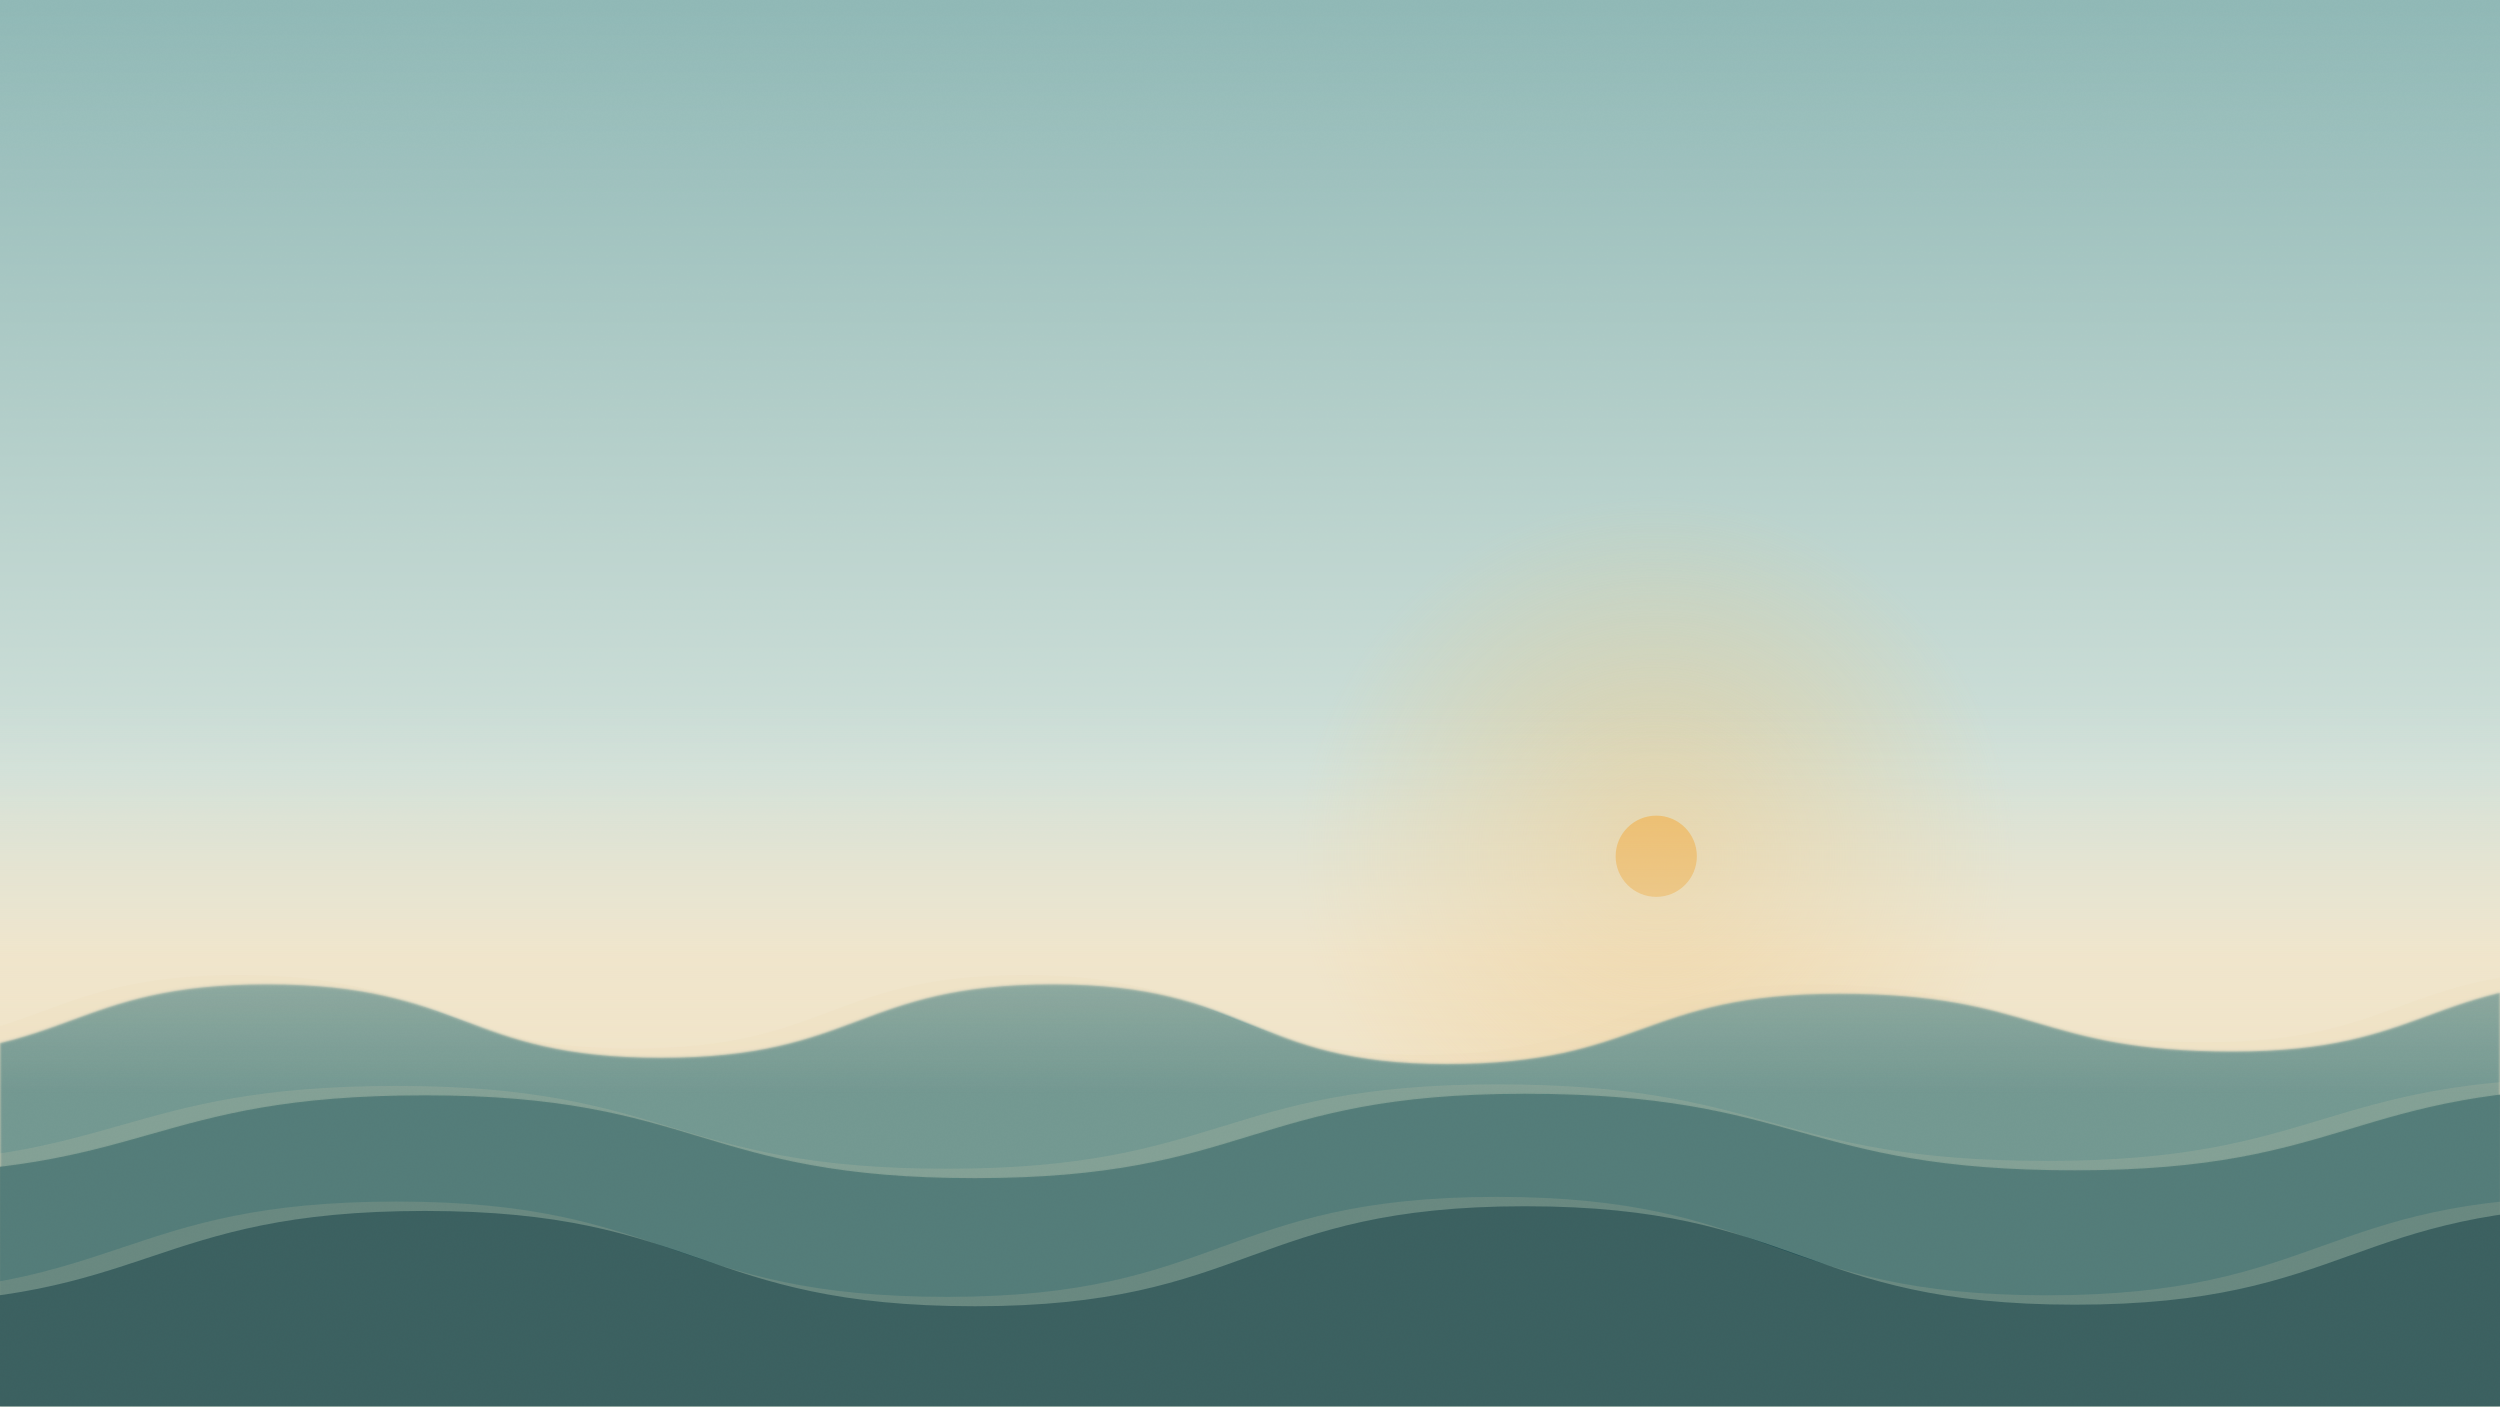
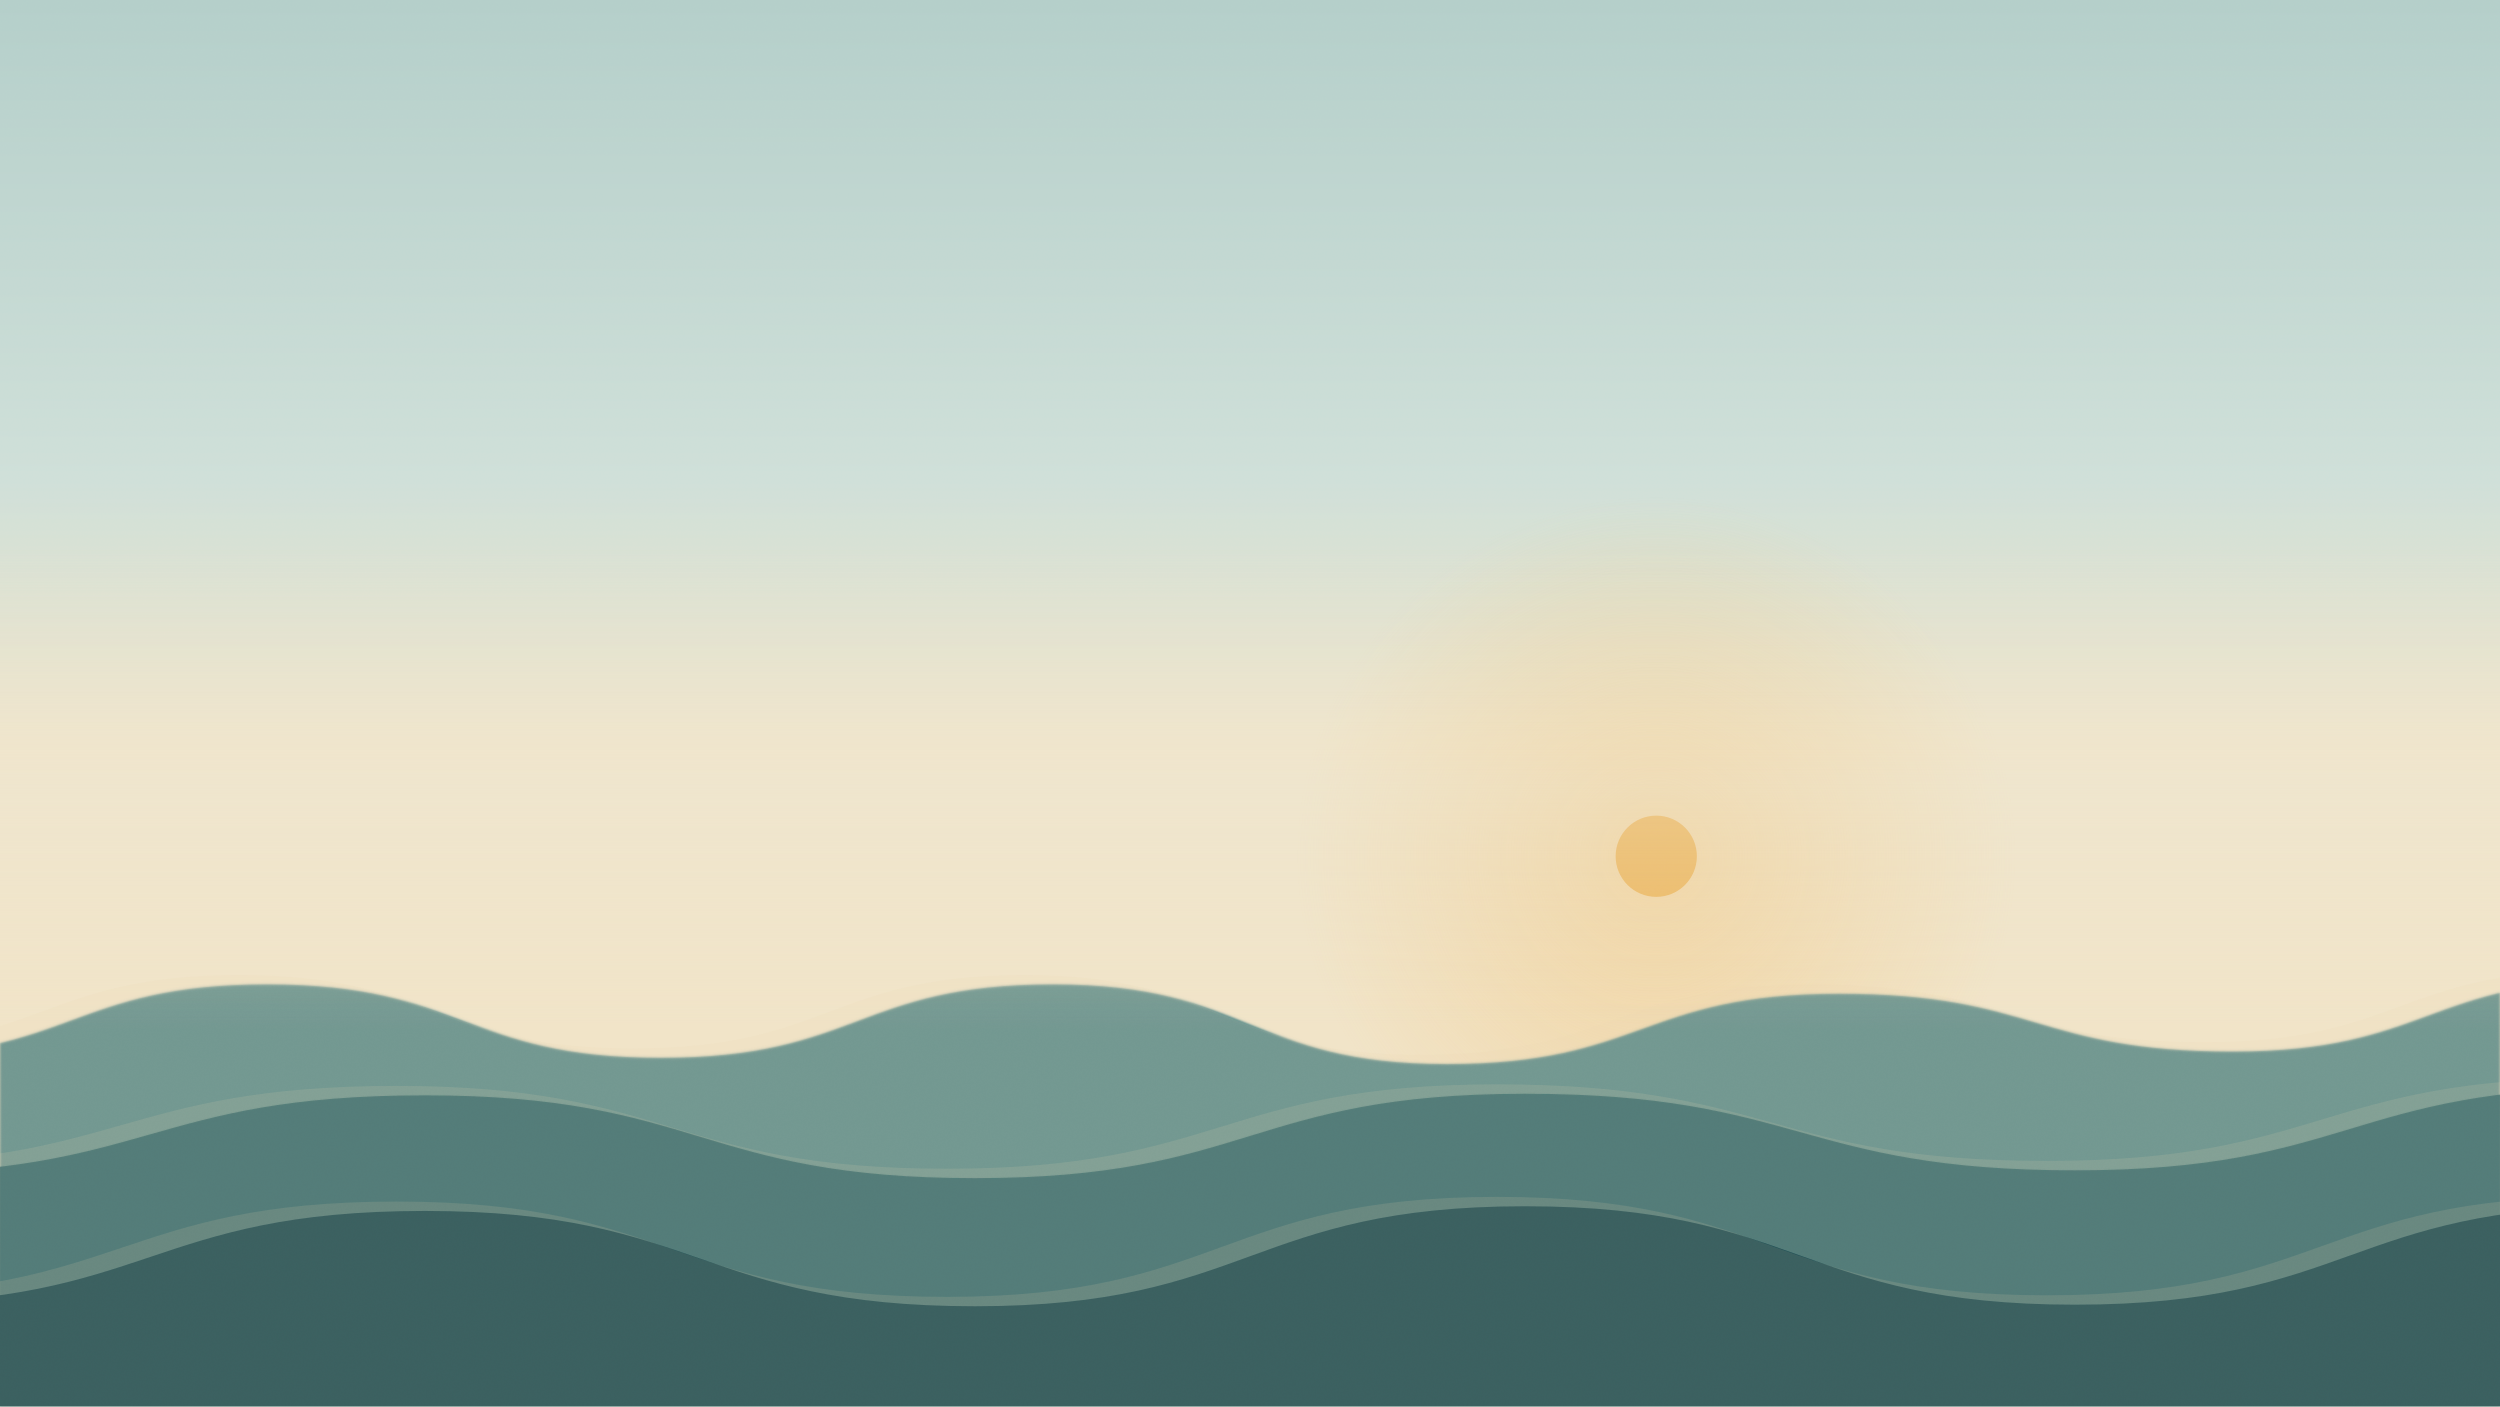
<svg class="art" viewBox="0 0 1600 900" preserveAspectRatio="xMidYMax slice" aria-hidden="true" focusable="false">
  <defs>
    <linearGradient id="csky" x1="0" y1="0" x2="0" y2="1">
      <stop offset="0" stop-color="#8FB8B6" />
      <stop offset=".55" stop-color="#CFE0D9" />
      <stop offset=".68" stop-color="#F1E4C8" />
    </linearGradient>
    <radialGradient id="cglow">
      <stop offset="0" stop-color="rgb(242,196,120)" stop-opacity=".55" />
      <stop offset="1" stop-color="rgb(242,196,120)" stop-opacity="0" />
    </radialGradient>
    <linearGradient id="chaze" x1="0" y1="0" x2="0" y2="1">
      <stop offset=".5" stop-color="rgb(236,232,214)" stop-opacity="0" />
      <stop offset=".64" stop-color="rgb(236,232,214)" stop-opacity=".38" />
      <stop offset=".78" stop-color="rgb(236,232,214)" stop-opacity="0" />
    </linearGradient>
    <linearGradient id="cr0" x1="0" y1="0" x2="0" y2="1">
      <stop offset="0.592" stop-color="#A9C7C1" />
      <stop offset="1" stop-color="#8FB5AF" />
    </linearGradient>
    <filter id="cb0" x="-5%" y="-5%" width="110%" height="110%">
      <feGaussianBlur stdDeviation="3" />
    </filter>
    <linearGradient id="cr1" x1="0" y1="0" x2="0" y2="1">
      <stop offset="0.637" stop-color="#86ADA8" />
      <stop offset="1" stop-color="#6E9A96" />
    </linearGradient>
    <filter id="cb1" x="-5%" y="-5%" width="110%" height="110%">
      <feGaussianBlur stdDeviation="2" />
    </filter>
    <linearGradient id="cr2" x1="0" y1="0" x2="0" y2="1">
      <stop offset="0.698" stop-color="#5F8E8C" />
      <stop offset="1" stop-color="#467A79" />
    </linearGradient>
    <filter id="cb2" x="-5%" y="-5%" width="110%" height="110%">
      <feGaussianBlur stdDeviation="1" />
    </filter>
    <linearGradient id="cr3" x1="0" y1="0" x2="0" y2="1">
      <stop offset="0.776" stop-color="#3B6E70" />
      <stop offset="1" stop-color="#2A5A5E" />
    </linearGradient>
    <filter id="cb3" x="-5%" y="-5%" width="110%" height="110%">
      <feGaussianBlur stdDeviation="0.5" />
    </filter>
    <linearGradient id="cr4" x1="0" y1="0" x2="0" y2="1">
      <stop offset="0.864" stop-color="#1F4E54" />
      <stop offset="1" stop-color="#143E44" />
    </linearGradient>
    <filter id="ccloud" x="-20%" y="-50%" width="140%" height="200%">
      <feGaussianBlur stdDeviation="18" />
    </filter>
    <filter id="csoft">
      <feGaussianBlur stdDeviation="1.4" />
    </filter>
    <filter id="cgrain">
      <feTurbulence type="fractalNoise" baseFrequency=".9" numOctaves="2" stitchTiles="stitch" />
      <feColorMatrix values="0 0 0 0 .5  0 0 0 0 .35  0 0 0 0 .3  0 0 0 .55 0" />
    </filter>
  </defs>
-   <rect width="1600" height="900" fill="url(#csky)" />
-   <circle class="sun-glow" cx="1060" cy="548" r="230" fill="url(#cglow)" />
-   <circle cx="1060" cy="548" r="26" fill="#EDB458" />
-   <path d="M-80,676 C46,676 46,630 171,630 C297,630 297,677 423,677 C549,677 549,630 674,630 C800,630 800,681 926,681 C1051,681 1051,636 1177,636 C1303,636 1303,673 1429,673 C1554,673 1554,627 1680,627 L1680,920 L-80,920 Z" fill="url(#cr2)" filter="url(#cb2)" />
-   <rect width="1600" height="900" fill="url(#chaze)" />
-   <path d="M-80,676 C46,676 46,630 171,630 C297,630 297,677 423,677 C549,677 549,630 674,630 C800,630 800,681 926,681 C1051,681 1051,636 1177,636 C1303,636 1303,673 1429,673 C1554,673 1554,627 1680,627 L1680,920 L-80,920 Z" fill="#E8D6B0" opacity=".14" transform="translate(-18,-6)" clip-path="inset(0 0 205px 0)" />
-   <path d="M-80,751 C96,751 96,701 272,701 C448,701 448,754 624,754 C800,754 800,700 976,700 C1152,700 1152,749 1328,749 C1504,749 1504,696 1680,696 L1680,920 L-80,920 Z" fill="url(#cr3)" filter="url(#cb3)" />
-   <path d="M-80,751 C96,751 96,701 272,701 C448,701 448,754 624,754 C800,754 800,700 976,700 C1152,700 1152,749 1328,749 C1504,749 1504,696 1680,696 L1680,920 L-80,920 Z" fill="#E8D6B0" opacity=".14" transform="translate(-18,-6)" clip-path="inset(0 0 135px 0)" />
-   <path d="M-80,834 C96,834 96,775 272,775 C448,775 448,836 624,836 C800,836 800,772 976,772 C1152,772 1152,835 1328,835 C1504,835 1504,772 1680,772 L1680,920 L-80,920 Z" fill="url(#cr4)" />
-   <path d="M-80,834 C96,834 96,775 272,775 C448,775 448,836 624,836 C800,836 800,772 976,772 C1152,772 1152,835 1328,835 C1504,835 1504,772 1680,772 L1680,920 L-80,920 Z" fill="#E8D6B0" opacity=".14" transform="translate(-18,-6)" clip-path="inset(0 0 55px 0)" />
+   <rect y="-420" width="1600" height="1320" fill="url(#csky)" />
+   <g>
+     <circle class="sun-glow" cx="1060" cy="548" r="230" fill="url(#cglow)" />
+     <circle class="sun" cx="1060" cy="548" r="26" fill="#EDB458" />
+   </g>
+   <g>
+     <path d="M-80,676 C46,676 46,630 171,630 C297,630 297,677 423,677 C549,677 549,630 674,630 C800,630 800,681 926,681 C1051,681 1051,636 1177,636 C1303,636 1303,673 1429,673 C1554,673 1554,627 1680,627 L1680,1320 L-80,1320 Z" fill="url(#cr2)" filter="url(#cb2)" />
+     <rect y="-200" width="1600" height="1100" fill="url(#chaze)" />
+     <path d="M-80,676 C46,676 46,630 171,630 C297,630 297,677 423,677 C549,677 549,630 674,630 C800,630 800,681 926,681 C1051,681 1051,636 1177,636 C1303,636 1303,673 1429,673 C1554,673 1554,627 1680,627 L1680,920 L-80,920 Z" fill="#E8D6B0" opacity=".14" transform="translate(-18,-6)" clip-path="inset(0 0 205px 0)" />
+   </g>
+   <g>
+     <path d="M-80,751 C96,751 96,701 272,701 C448,701 448,754 624,754 C800,754 800,700 976,700 C1152,700 1152,749 1328,749 C1504,749 1504,696 1680,696 L1680,1320 L-80,1320 Z" fill="url(#cr3)" filter="url(#cb3)" />
+     <path d="M-80,751 C96,751 96,701 272,701 C448,701 448,754 624,754 C800,754 800,700 976,700 C1152,700 1152,749 1328,749 C1504,749 1504,696 1680,696 L1680,920 L-80,920 Z" fill="#E8D6B0" opacity=".14" transform="translate(-18,-6)" clip-path="inset(0 0 135px 0)" />
+   </g>
+   <g>
+     <path d="M-80,834 C96,834 96,775 272,775 C448,775 448,836 624,836 C800,836 800,772 976,772 C1152,772 1152,835 1328,835 C1504,835 1504,772 1680,772 L1680,1320 L-80,1320 Z" fill="url(#cr4)" />
+     <path d="M-80,834 C96,834 96,775 272,775 C448,775 448,836 624,836 C800,836 800,772 976,772 C1152,772 1152,835 1328,835 C1504,835 1504,772 1680,772 L1680,920 L-80,920 Z" fill="#E8D6B0" opacity=".14" transform="translate(-18,-6)" clip-path="inset(0 0 55px 0)" />
+   </g>
  <rect width="1600" height="900" filter="url(#cgrain)" opacity=".09" style="mix-blend-mode:overlay" />
</svg>
